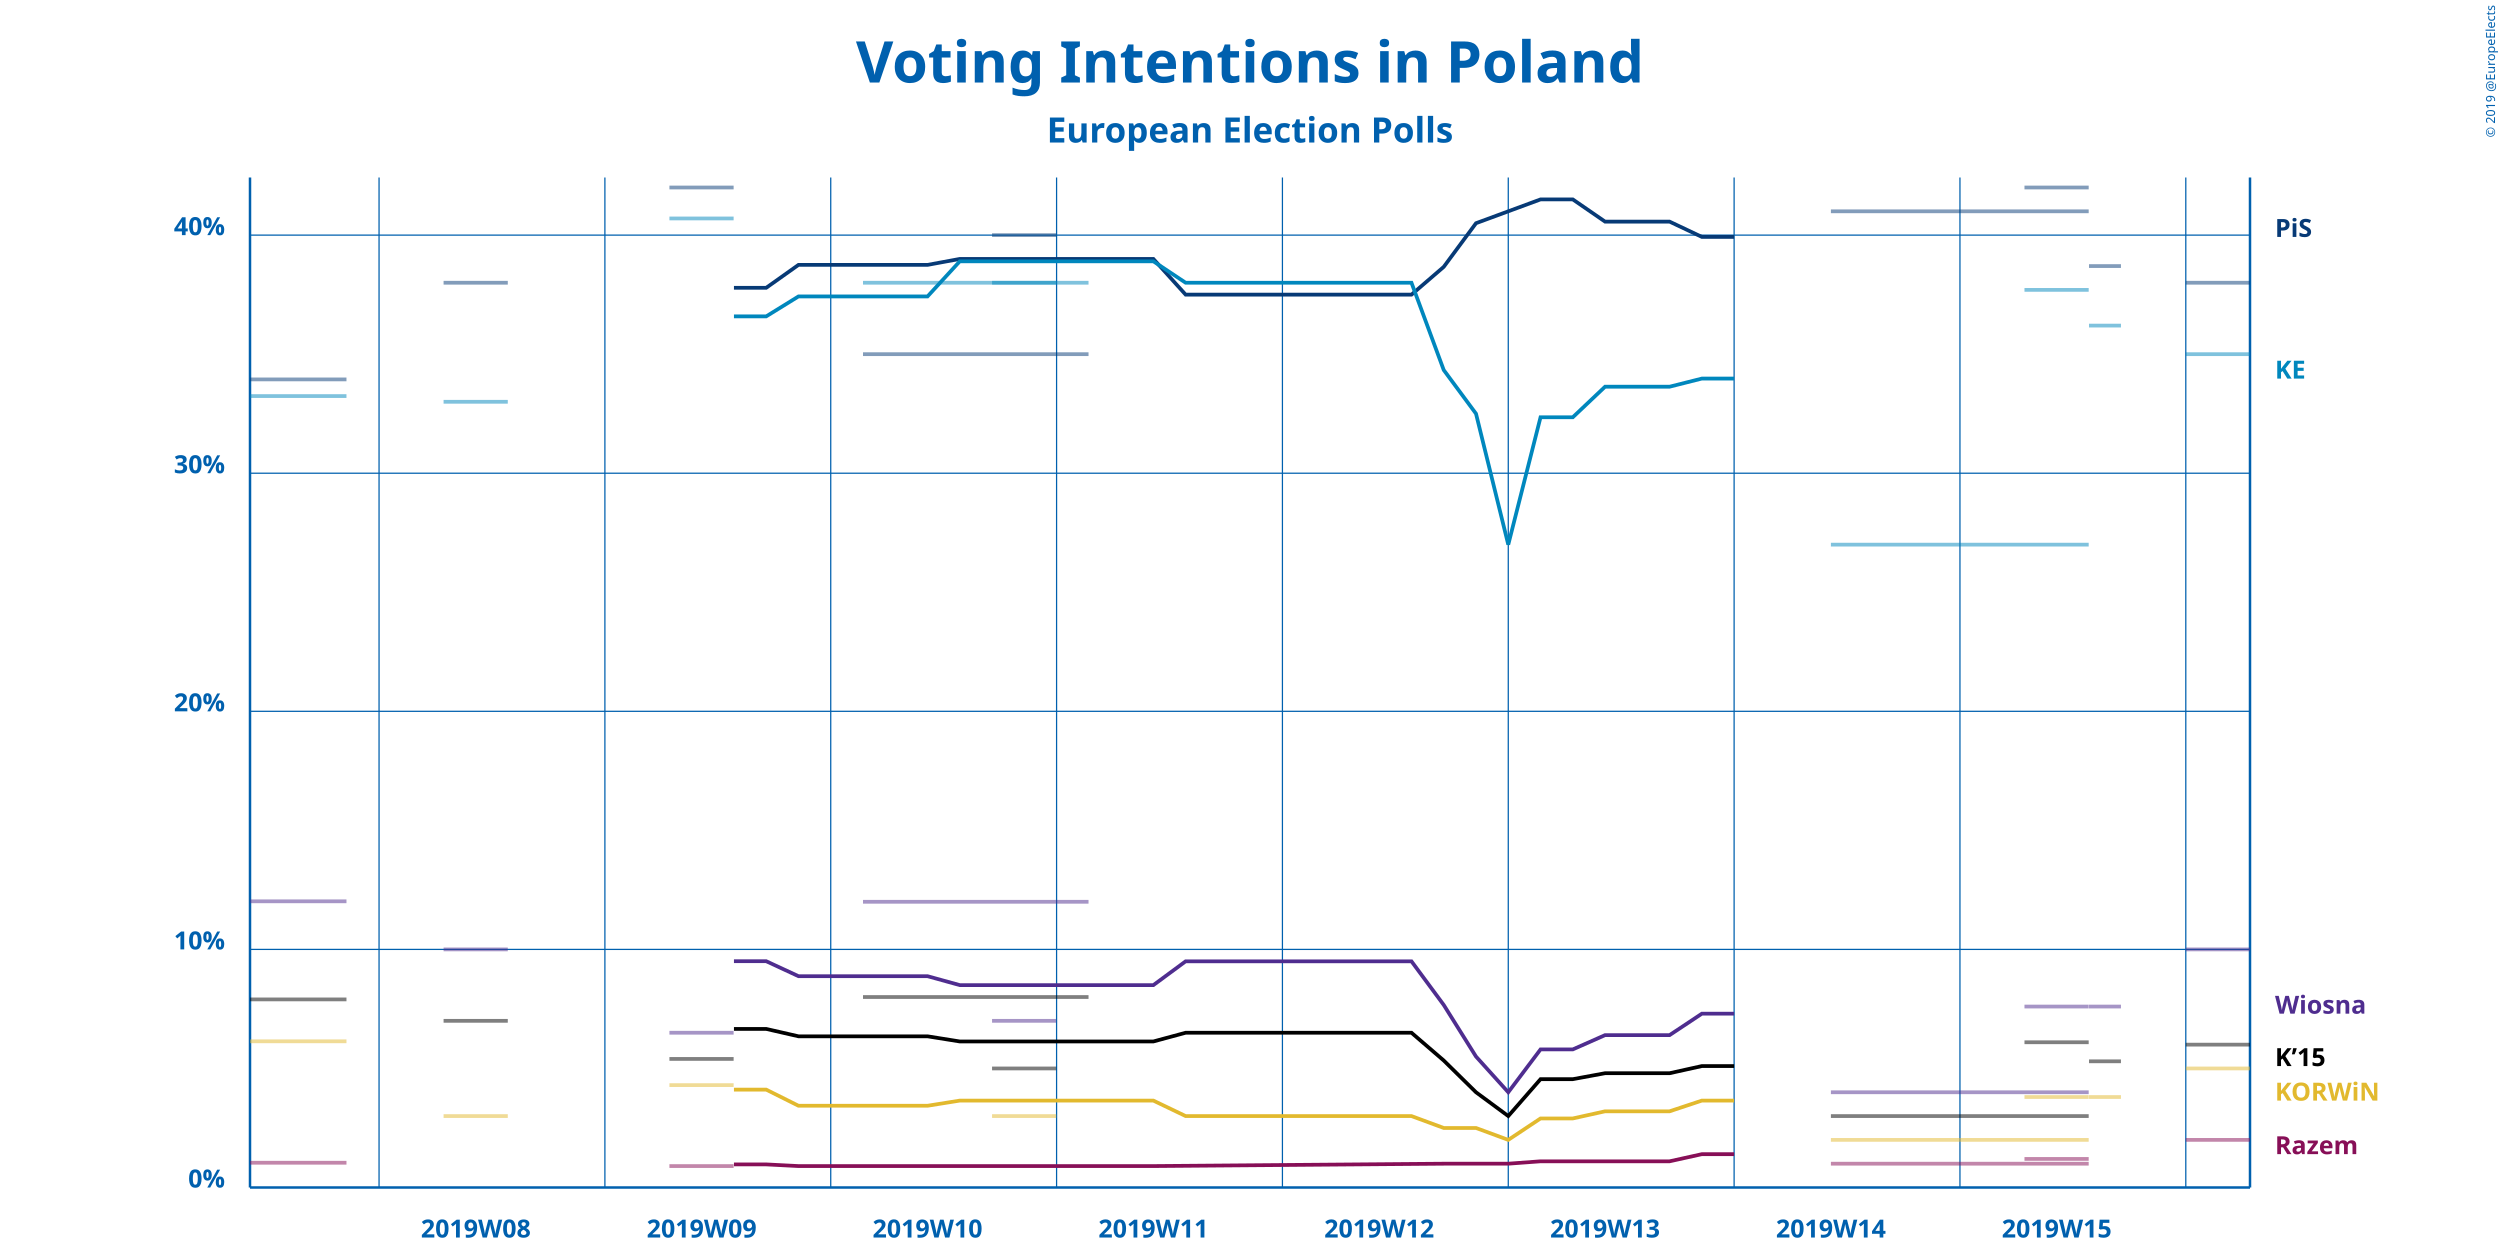
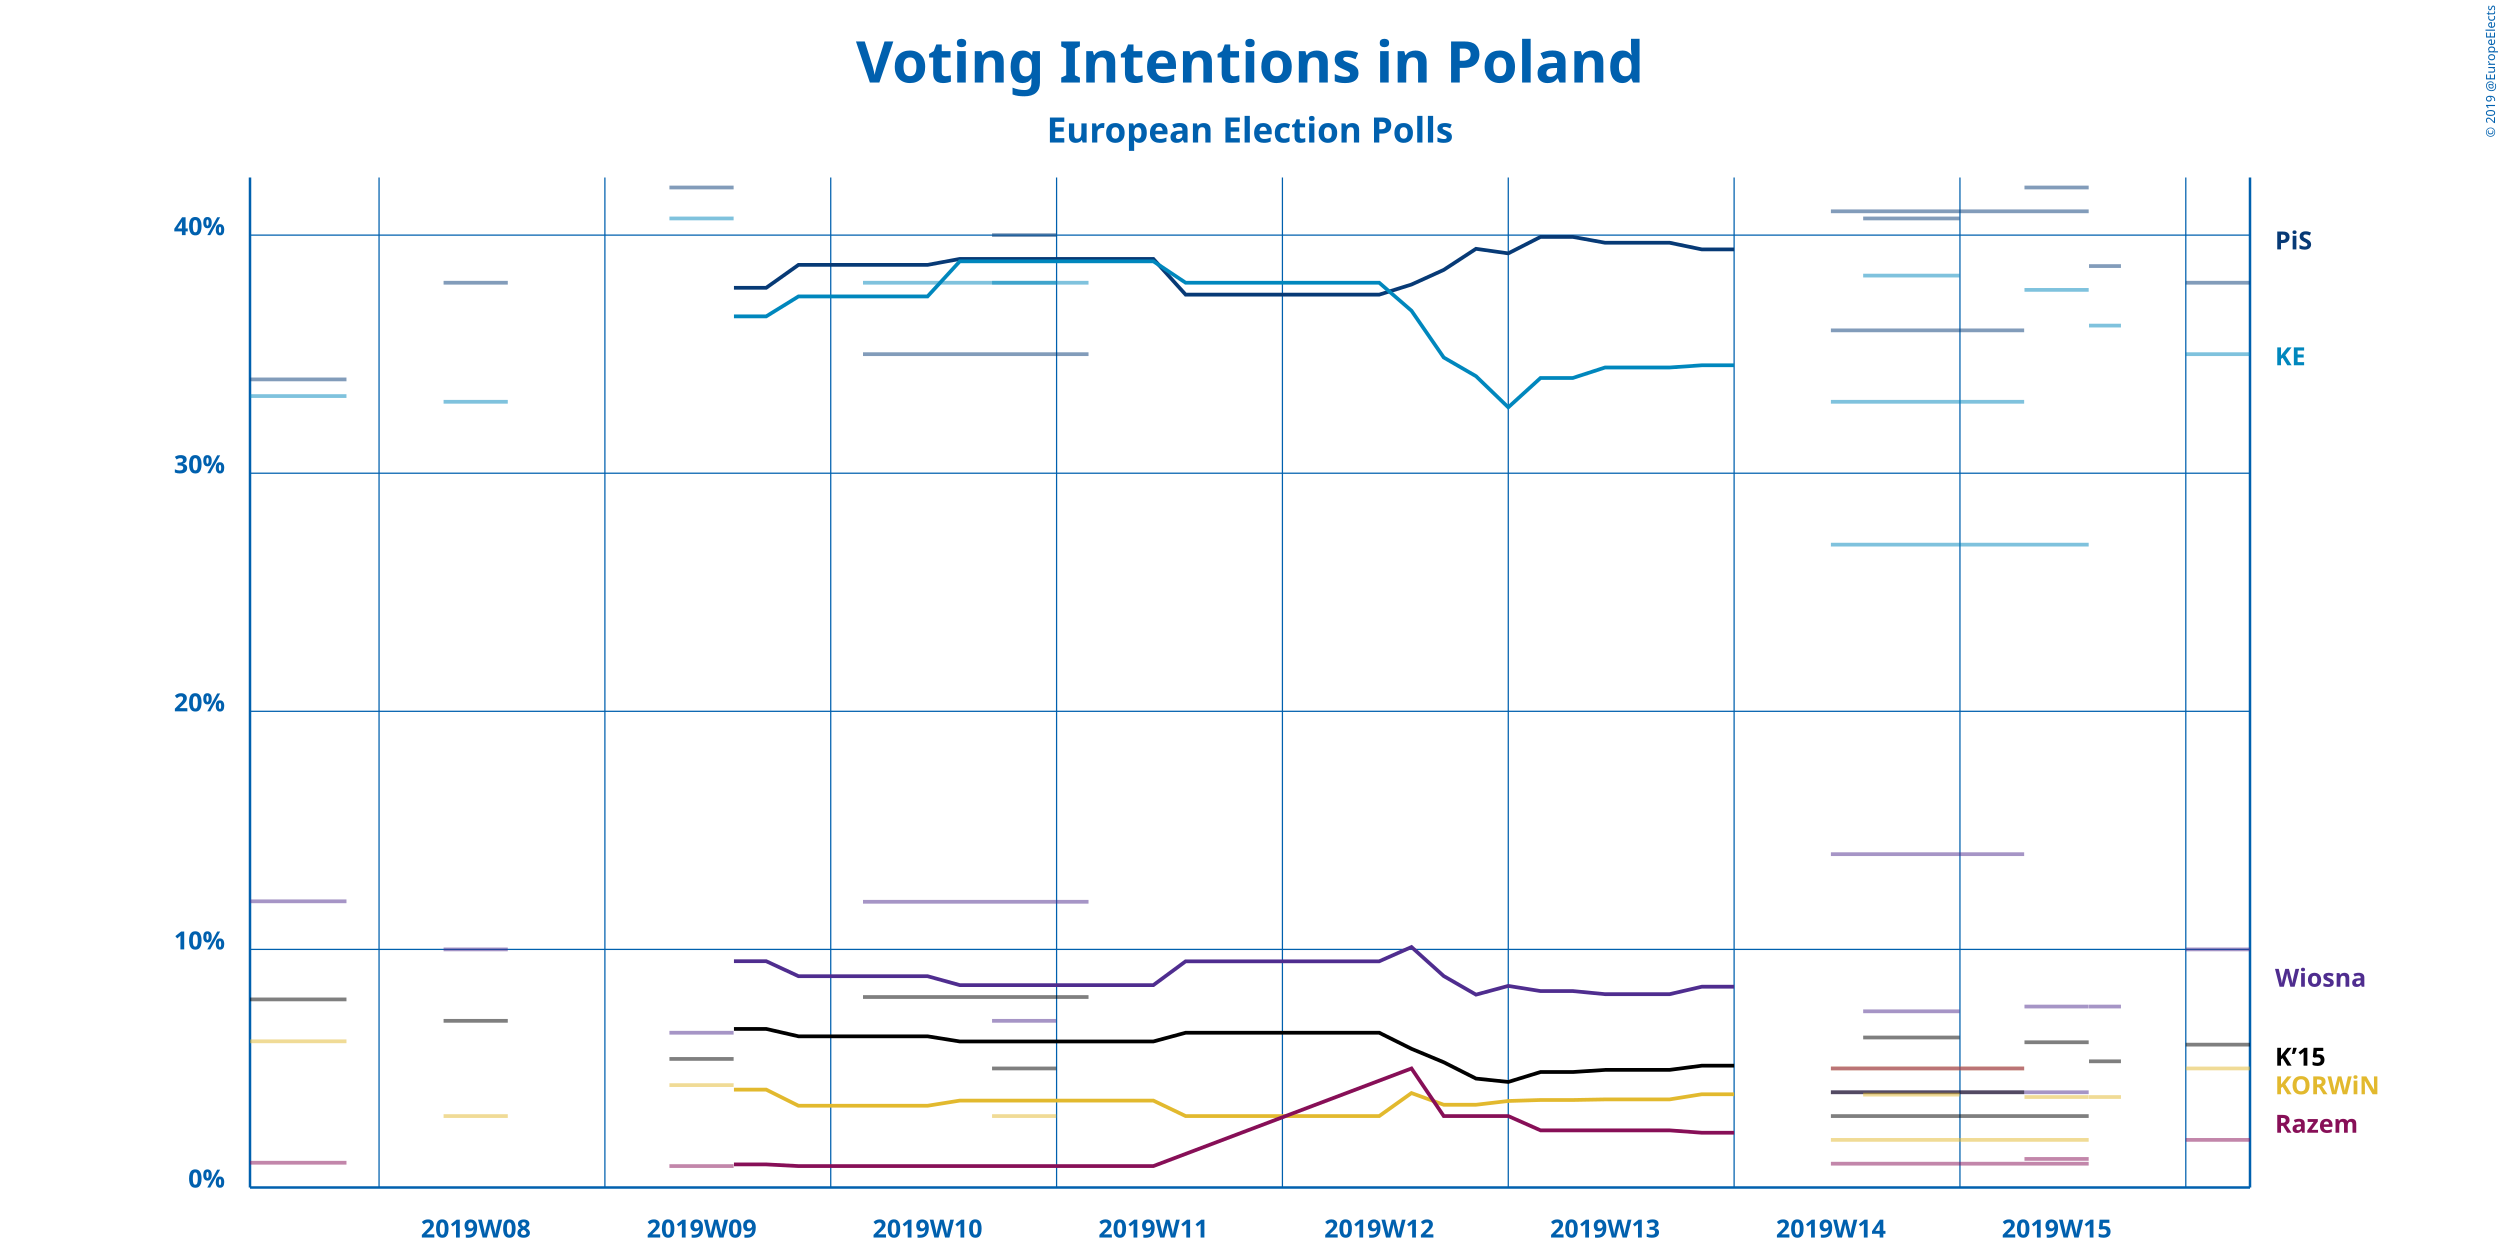
<svg HEIGHT="1000" WIDTH="2000">
  <rect fill="#FFFFFF" height="1000" stroke="none" width="2000" x="0" y="0" />
  <text fill="#0060AE" font-family="'Advent Pro'" font-size="46px" font-style="normal" font-weight="bold" text-align="center" text-anchor="middle" x="1000" y="66">Voting Intentions in Poland</text>
  <text fill="#0060AE" font-family="'Advent Pro'" font-size="28px" font-style="normal" font-weight="bold" text-align="center" text-anchor="middle" x="1000" y="114">European Election Polls</text>
  <text fill="#0060AE" font-family="'Advent Pro'" font-size="10px" font-style="normal" font-weight="normal" text-align="center" text-anchor="end" transform="rotate(270)" x="-4" y="1996">© 2019 @EuropeElects</text>
  <g>
    <g>
      <line stroke="#0060AE" stroke-width="2" x1="200.0" x2="1800.0" y1="950.0" y2="950.0" />
      <text fill="#0060AE" font-family="'Advent Pro'" font-size="20px" font-style="normal" font-weight="bold" text-align="center" text-anchor="end" x="180.0" y="950.0">0%</text>
      <line stroke="#0060AE" stroke-width="2" x1="200.0" x2="200.0" y1="950.0" y2="142.0" />
      <line stroke="#0060AE" stroke-width="2" x1="1800.0" x2="1800.0" y1="950.0" y2="142.0" />
      <line stroke="#0060AE" stroke-width="1" x1="303.242" x2="303.242" y1="950.0" y2="142.0" />
      <text fill="#0060AE" font-family="'Advent Pro'" font-size="20px" font-style="normal" font-weight="bold" text-align="center" text-anchor="middle" x="380.674" y="990.0">2019W08</text>
      <line stroke="#0060AE" stroke-width="1" x1="483.917" x2="483.917" y1="950.0" y2="142.0" />
      <text fill="#0060AE" font-family="'Advent Pro'" font-size="20px" font-style="normal" font-weight="bold" text-align="center" text-anchor="middle" x="561.349" y="990.0">2019W09</text>
      <line stroke="#0060AE" stroke-width="1" x1="664.591" x2="664.591" y1="950.0" y2="142.0" />
      <text fill="#0060AE" font-family="'Advent Pro'" font-size="20px" font-style="normal" font-weight="bold" text-align="center" text-anchor="middle" x="742.023" y="990.0">2019W10</text>
      <line stroke="#0060AE" stroke-width="1" x1="845.265" x2="845.265" y1="950.0" y2="142.0" />
      <text fill="#0060AE" font-family="'Advent Pro'" font-size="20px" font-style="normal" font-weight="bold" text-align="center" text-anchor="middle" x="922.697" y="990.0">2019W11</text>
      <line stroke="#0060AE" stroke-width="1" x1="1025.94" x2="1025.94" y1="950.0" y2="142.0" />
      <text fill="#0060AE" font-family="'Advent Pro'" font-size="20px" font-style="normal" font-weight="bold" text-align="center" text-anchor="middle" x="1103.372" y="990.0">2019W12</text>
      <line stroke="#0060AE" stroke-width="1" x1="1206.614" x2="1206.614" y1="950.0" y2="142.0" />
      <text fill="#0060AE" font-family="'Advent Pro'" font-size="20px" font-style="normal" font-weight="bold" text-align="center" text-anchor="middle" x="1284.046" y="990.0">2019W13</text>
      <line stroke="#0060AE" stroke-width="1" x1="1387.288" x2="1387.288" y1="950.0" y2="142.0" />
      <text fill="#0060AE" font-family="'Advent Pro'" font-size="20px" font-style="normal" font-weight="bold" text-align="center" text-anchor="middle" x="1464.72" y="990.0">2019W14</text>
      <line stroke="#0060AE" stroke-width="1" x1="1567.963" x2="1567.963" y1="950.0" y2="142.0" />
      <text fill="#0060AE" font-family="'Advent Pro'" font-size="20px" font-style="normal" font-weight="bold" text-align="center" text-anchor="middle" x="1645.394" y="990.0">2019W15</text>
      <line stroke="#0060AE" stroke-width="1" x1="1748.637" x2="1748.637" y1="950.0" y2="142.0" />
      <line stroke="#0060AE" stroke-width="1" x1="200.0" x2="1800.0" y1="759.524" y2="759.524" />
      <text fill="#0060AE" font-family="'Advent Pro'" font-size="20px" font-style="normal" font-weight="bold" text-align="center" text-anchor="end" x="180.0" y="759.524">10%</text>
      <line stroke="#0060AE" stroke-width="1" x1="200.0" x2="1800.0" y1="569.048" y2="569.048" />
      <text fill="#0060AE" font-family="'Advent Pro'" font-size="20px" font-style="normal" font-weight="bold" text-align="center" text-anchor="end" x="180.0" y="569.048">20%</text>
      <line stroke="#0060AE" stroke-width="1" x1="200.0" x2="1800.0" y1="378.571" y2="378.571" />
      <text fill="#0060AE" font-family="'Advent Pro'" font-size="20px" font-style="normal" font-weight="bold" text-align="center" text-anchor="end" x="180.0" y="378.571">30%</text>
      <line stroke="#0060AE" stroke-width="1" x1="200.0" x2="1800.0" y1="188.095" y2="188.095" />
      <text fill="#0060AE" font-family="'Advent Pro'" font-size="20px" font-style="normal" font-weight="bold" text-align="center" text-anchor="end" x="180.0" y="188.095">40%</text>
    </g>
    <g>
      <line stroke="#073A76" stroke-opacity="0.5" stroke-width="3" x1="1748.637" x2="1800.0" y1="226.19" y2="226.19" />
      <line stroke="#000000" stroke-opacity="0.5" stroke-width="3" x1="1748.637" x2="1800.0" y1="835.714" y2="835.714" />
      <line stroke="#4F2D8F" stroke-opacity="0.5" stroke-width="3" x1="1748.637" x2="1800.0" y1="759.524" y2="759.524" />
      <line stroke="#E2B92E" stroke-opacity="0.5" stroke-width="3" x1="1748.637" x2="1800.0" y1="854.762" y2="854.762" />
      <line stroke="#870F57" stroke-opacity="0.5" stroke-width="3" x1="1748.637" x2="1800.0" y1="911.905" y2="911.905" />
      <line stroke="#0087BD" stroke-opacity="0.5" stroke-width="3" x1="1748.637" x2="1800.0" y1="283.333" y2="283.333" />
      <line stroke-opacity="0.5" stroke-width="3" x1="1748.637" x2="1800.0" y1="873.81" y2="873.81" />
      <line stroke="#073A76" stroke-opacity="0.5" stroke-width="3" x1="1671.205" x2="1696.758" y1="212.857" y2="212.857" />
      <line stroke="#000000" stroke-opacity="0.5" stroke-width="3" x1="1671.205" x2="1696.758" y1="849.048" y2="849.048" />
      <line stroke="#4F2D8F" stroke-opacity="0.5" stroke-width="3" x1="1671.205" x2="1696.758" y1="805.238" y2="805.238" />
      <line stroke="#E2B92E" stroke-opacity="0.5" stroke-width="3" x1="1671.205" x2="1696.758" y1="877.619" y2="877.619" />
      <line stroke="#0087BD" stroke-opacity="0.5" stroke-width="3" x1="1671.205" x2="1696.758" y1="260.476" y2="260.476" />
      <line stroke="#073A76" stroke-opacity="0.5" stroke-width="3" x1="1619.584" x2="1670.947" y1="150.0" y2="150.0" />
      <line stroke="#000000" stroke-opacity="0.5" stroke-width="3" x1="1619.584" x2="1670.947" y1="833.81" y2="833.81" />
      <line stroke="#4F2D8F" stroke-opacity="0.5" stroke-width="3" x1="1619.584" x2="1670.947" y1="805.238" y2="805.238" />
      <line stroke="#E2B92E" stroke-opacity="0.5" stroke-width="3" x1="1619.584" x2="1670.947" y1="877.619" y2="877.619" />
      <line stroke="#870F57" stroke-opacity="0.5" stroke-width="3" x1="1619.584" x2="1670.947" y1="927.143" y2="927.143" />
      <line stroke="#0087BD" stroke-opacity="0.5" stroke-width="3" x1="1619.584" x2="1670.947" y1="231.905" y2="231.905" />
      <line stroke-opacity="0.5" stroke-width="3" x1="1619.584" x2="1670.947" y1="919.524" y2="919.524" />
      <line stroke="#073A76" stroke-opacity="0.5" stroke-width="3" x1="1464.72" x2="1670.947" y1="169.048" y2="169.048" />
      <line stroke="#000000" stroke-opacity="0.5" stroke-width="3" x1="1464.72" x2="1670.947" y1="892.857" y2="892.857" />
      <line stroke="#4F2D8F" stroke-opacity="0.5" stroke-width="3" x1="1464.72" x2="1670.947" y1="873.81" y2="873.81" />
      <line stroke="#E2B92E" stroke-opacity="0.5" stroke-width="3" x1="1464.72" x2="1670.947" y1="911.905" y2="911.905" />
      <line stroke="#870F57" stroke-opacity="0.5" stroke-width="3" x1="1464.72" x2="1670.947" y1="930.952" y2="930.952" />
      <line stroke="#0087BD" stroke-opacity="0.5" stroke-width="3" x1="1464.72" x2="1670.947" y1="435.714" y2="435.714" />
      <line stroke-opacity="0.5" stroke-width="3" x1="1464.72" x2="1670.947" y1="530.952" y2="530.952" />
+       <line stroke="#073A76" stroke-opacity="0.5" stroke-width="3" x1="1464.72" x2="1619.326" y1="264.286" y2="264.286" />
+       <line stroke="#000000" stroke-opacity="0.5" stroke-width="3" x1="1464.72" x2="1619.326" y1="873.81" y2="873.81" />
+       <line stroke="#4F2D8F" stroke-opacity="0.5" stroke-width="3" x1="1464.72" x2="1619.326" y1="683.333" y2="683.333" />
+       <line stroke="#E2B92E" stroke-opacity="0.5" stroke-width="3" x1="1464.72" x2="1619.326" y1="854.762" y2="854.762" />
+       <line stroke="#870F57" stroke-opacity="0.5" stroke-width="3" x1="1464.72" x2="1619.326" y1="854.762" y2="854.762" />
+       <line stroke="#0087BD" stroke-opacity="0.5" stroke-width="3" x1="1464.72" x2="1619.326" y1="321.429" y2="321.429" />
+       <line stroke-opacity="0.5" stroke-width="3" x1="1464.72" x2="1619.326" y1="892.857" y2="892.857" />
+       <line stroke="#073A76" stroke-opacity="0.5" stroke-width="3" x1="1490.531" x2="1567.704" y1="174.762" y2="174.762" />
+       <line stroke="#000000" stroke-opacity="0.5" stroke-width="3" x1="1490.531" x2="1567.704" y1="830.0" y2="830.0" />
+       <line stroke="#4F2D8F" stroke-opacity="0.5" stroke-width="3" x1="1490.531" x2="1567.704" y1="809.048" y2="809.048" />
+       <line stroke="#E2B92E" stroke-opacity="0.5" stroke-width="3" x1="1490.531" x2="1567.704" y1="875.714" y2="875.714" />
+       <line stroke="#0087BD" stroke-opacity="0.5" stroke-width="3" x1="1490.531" x2="1567.704" y1="220.476" y2="220.476" />
+       <line stroke-opacity="0.5" stroke-width="3" x1="1490.531" x2="1567.704" y1="885.238" y2="885.238" />
      <line stroke="#073A76" stroke-opacity="0.5" stroke-width="3" x1="690.402" x2="870.818" y1="283.333" y2="283.333" />
      <line stroke="#000000" stroke-opacity="0.5" stroke-width="3" x1="690.402" x2="870.818" y1="797.619" y2="797.619" />
      <line stroke="#4F2D8F" stroke-opacity="0.5" stroke-width="3" x1="690.402" x2="870.818" y1="721.429" y2="721.429" />
      <line stroke="#0087BD" stroke-opacity="0.5" stroke-width="3" x1="690.402" x2="870.818" y1="226.19" y2="226.19" />
      <line stroke-opacity="0.5" stroke-width="3" x1="690.402" x2="870.818" y1="816.667" y2="816.667" />
      <line stroke="#073A76" stroke-opacity="0.5" stroke-width="3" x1="793.644" x2="845.007" y1="188.095" y2="188.095" />
      <line stroke="#000000" stroke-opacity="0.5" stroke-width="3" x1="793.644" x2="845.007" y1="854.762" y2="854.762" />
      <line stroke="#4F2D8F" stroke-opacity="0.5" stroke-width="3" x1="793.644" x2="845.007" y1="816.667" y2="816.667" />
      <line stroke="#E2B92E" stroke-opacity="0.5" stroke-width="3" x1="793.644" x2="845.007" y1="892.857" y2="892.857" />
      <line stroke="#0087BD" stroke-opacity="0.5" stroke-width="3" x1="793.644" x2="845.007" y1="226.19" y2="226.19" />
      <line stroke-opacity="0.5" stroke-width="3" x1="793.644" x2="845.007" y1="854.762" y2="854.762" />
      <line stroke="#073A76" stroke-opacity="0.5" stroke-width="3" x1="535.538" x2="586.901" y1="150.0" y2="150.0" />
      <line stroke="#000000" stroke-opacity="0.5" stroke-width="3" x1="535.538" x2="586.901" y1="847.143" y2="847.143" />
      <line stroke="#4F2D8F" stroke-opacity="0.5" stroke-width="3" x1="535.538" x2="586.901" y1="826.19" y2="826.19" />
      <line stroke="#E2B92E" stroke-opacity="0.5" stroke-width="3" x1="535.538" x2="586.901" y1="868.095" y2="868.095" />
      <line stroke="#870F57" stroke-opacity="0.5" stroke-width="3" x1="535.538" x2="586.901" y1="932.857" y2="932.857" />
      <line stroke="#0087BD" stroke-opacity="0.5" stroke-width="3" x1="535.538" x2="586.901" y1="174.762" y2="174.762" />
      <line stroke="#073A76" stroke-opacity="0.5" stroke-width="3" x1="354.864" x2="406.227" y1="226.19" y2="226.19" />
      <line stroke="#000000" stroke-opacity="0.5" stroke-width="3" x1="354.864" x2="406.227" y1="816.667" y2="816.667" />
      <line stroke="#4F2D8F" stroke-opacity="0.5" stroke-width="3" x1="354.864" x2="406.227" y1="759.524" y2="759.524" />
      <line stroke="#E2B92E" stroke-opacity="0.5" stroke-width="3" x1="354.864" x2="406.227" y1="892.857" y2="892.857" />
      <line stroke="#0087BD" stroke-opacity="0.5" stroke-width="3" x1="354.864" x2="406.227" y1="321.429" y2="321.429" />
      <line stroke="#073A76" stroke-opacity="0.5" stroke-width="3" x1="200.0" x2="277.174" y1="303.524" y2="303.524" />
      <line stroke="#000000" stroke-opacity="0.5" stroke-width="3" x1="200.0" x2="277.174" y1="799.524" y2="799.524" />
      <line stroke="#4F2D8F" stroke-opacity="0.5" stroke-width="3" x1="200.0" x2="277.174" y1="721.048" y2="721.048" />
      <line stroke="#E2B92E" stroke-opacity="0.5" stroke-width="3" x1="200.0" x2="277.174" y1="833.048" y2="833.048" />
      <line stroke="#870F57" stroke-opacity="0.5" stroke-width="3" x1="200.0" x2="277.174" y1="930.19" y2="930.19" />
      <line stroke="#0087BD" stroke-opacity="0.5" stroke-width="3" x1="200.0" x2="277.174" y1="316.857" y2="316.857" />
    </g>
    <g>
-       <polyline fill="none" points="587.159,230.229 612.97,230.229 638.78,211.905 664.591,211.905 690.402,211.905 716.212,211.905 742.023,211.905 767.834,207.143 793.644,207.143 819.455,207.143 845.265,207.143 871.076,207.143 896.887,207.143 922.697,207.143 948.508,235.714 974.318,235.714 1000.129,235.714 1025.94,235.714 1051.75,235.714 1077.561,235.714 1103.372,235.714 1129.182,235.714 1154.993,213.492 1180.803,178.571 1206.614,169.048 1232.425,159.524 1258.235,159.524 1284.046,177.302 1309.856,177.302 1335.667,177.302 1361.478,189.524 1387.288,189.524" stroke="#073A76" stroke-width="3" />
-       <text fill="#073A76" font-family="'Advent Pro'" font-size="20px" font-style="normal" font-weight="bold" text-align="center" text-anchor="start" x="1820.0" y="189.524">PiS</text>
-       <polyline fill="none" points="587.159,823.143 612.97,823.143 638.78,829.048 664.591,829.048 690.402,829.048 716.212,829.048 742.023,829.048 767.834,833.175 793.644,833.175 819.455,833.175 845.265,833.175 871.076,833.175 896.887,833.175 922.697,833.175 948.508,826.19 974.318,826.19 1000.129,826.19 1025.94,826.19 1051.75,826.19 1077.561,826.19 1103.372,826.19 1129.182,826.19 1154.993,848.413 1180.803,873.81 1206.614,892.857 1232.425,863.333 1258.235,863.333 1284.046,858.571 1309.856,858.571 1335.667,858.571 1361.478,852.857 1387.288,852.857" stroke="#000000" stroke-width="3" />
-       <text fill="#000000" font-family="'Advent Pro'" font-size="20px" font-style="normal" font-weight="bold" text-align="center" text-anchor="start" x="1820.0" y="852.857">K’15</text>
-       <polyline fill="none" points="587.159,768.971 612.97,768.971 638.78,780.952 664.591,780.952 690.402,780.952 716.212,780.952 742.023,780.952 767.834,788.095 793.644,788.095 819.455,788.095 845.265,788.095 871.076,788.095 896.887,788.095 922.697,788.095 948.508,769.048 974.318,769.048 1000.129,769.048 1025.94,769.048 1051.75,769.048 1077.561,769.048 1103.372,769.048 1129.182,769.048 1154.993,803.968 1180.803,845.238 1206.614,873.81 1232.425,839.524 1258.235,839.524 1284.046,828.095 1309.856,828.095 1335.667,828.095 1361.478,810.952 1387.288,810.952" stroke="#4F2D8F" stroke-width="3" />
-       <text fill="#4F2D8F" font-family="'Advent Pro'" font-size="20px" font-style="normal" font-weight="bold" text-align="center" text-anchor="start" x="1820.0" y="810.952">Wiosna</text>
-       <polyline fill="none" points="587.159,871.714 612.97,871.714 638.78,884.603 664.591,884.603 690.402,884.603 716.212,884.603 742.023,884.603 767.834,880.476 793.644,880.476 819.455,880.476 845.265,880.476 871.076,880.476 896.887,880.476 922.697,880.476 948.508,892.857 974.318,892.857 1000.129,892.857 1025.94,892.857 1051.75,892.857 1077.561,892.857 1103.372,892.857 1129.182,892.857 1154.993,902.381 1180.803,902.381 1206.614,911.905 1232.425,894.762 1258.235,894.762 1284.046,889.048 1309.856,889.048 1335.667,889.048 1361.478,880.476 1387.288,880.476" stroke="#E2B92E" stroke-width="3" />
-       <text fill="#E2B92E" font-family="'Advent Pro'" font-size="20px" font-style="normal" font-weight="bold" text-align="center" text-anchor="start" x="1820.0" y="880.476">KORWiN</text>
-       <polyline fill="none" points="587.159,931.524 612.97,931.524 638.78,932.857 664.591,932.857 690.402,932.857 716.212,932.857 742.023,932.857 767.834,932.857 793.644,932.857 819.455,932.857 845.265,932.857 871.076,932.857 896.887,932.857 922.697,932.857         1154.993,930.952 1180.803,930.952 1206.614,930.952 1232.425,929.048 1258.235,929.048 1284.046,929.048 1309.856,929.048 1335.667,929.048 1361.478,923.333 1387.288,923.333" stroke="#870F57" stroke-width="3" />
-       <text fill="#870F57" font-family="'Advent Pro'" font-size="20px" font-style="normal" font-weight="bold" text-align="center" text-anchor="start" x="1820.0" y="923.333">Razem</text>
-       <polyline fill="none" points="587.159,253.086 612.97,253.086 638.78,237.143 664.591,237.143 690.402,237.143 716.212,237.143 742.023,237.143 767.834,209.048 793.644,209.048 819.455,209.048 845.265,209.048 871.076,209.048 896.887,209.048 922.697,209.048 948.508,226.19 974.318,226.19 1000.129,226.19 1025.94,226.19 1051.75,226.19 1077.561,226.19 1103.372,226.19 1129.182,226.19 1154.993,296.032 1180.803,330.952 1206.614,435.714 1232.425,333.81 1258.235,333.81 1284.046,309.365 1309.856,309.365 1335.667,309.365 1361.478,302.857 1387.288,302.857" stroke="#0087BD" stroke-width="3" />
-       <text fill="#0087BD" font-family="'Advent Pro'" font-size="20px" font-style="normal" font-weight="bold" text-align="center" text-anchor="start" x="1820.0" y="302.857">KE</text>
+       <polyline fill="none" points="587.159,230.229 612.97,230.229 638.78,211.905 664.591,211.905 690.402,211.905 716.212,211.905 742.023,211.905 767.834,207.143 793.644,207.143 819.455,207.143 845.265,207.143 871.076,207.143 896.887,207.143 922.697,207.143 948.508,235.714 974.318,235.714 1000.129,235.714 1025.94,235.714 1051.75,235.714 1077.561,235.714 1103.372,235.714 1129.182,227.619 1154.993,215.905 1180.803,199.048 1206.614,202.698 1232.425,189.524 1258.235,189.524 1284.046,194.19 1309.856,194.19 1335.667,194.19 1361.478,199.524 1387.288,199.524" stroke="#073A76" stroke-width="3" />
+       <text fill="#073A76" font-family="'Advent Pro'" font-size="20px" font-style="normal" font-weight="bold" text-align="center" text-anchor="start" x="1820.0" y="199.524">PiS</text>
+       <polyline fill="none" points="587.159,823.143 612.97,823.143 638.78,829.048 664.591,829.048 690.402,829.048 716.212,829.048 742.023,829.048 767.834,833.175 793.644,833.175 819.455,833.175 845.265,833.175 871.076,833.175 896.887,833.175 922.697,833.175 948.508,826.19 974.318,826.19 1000.129,826.19 1025.94,826.19 1051.75,826.19 1077.561,826.19 1103.372,826.19 1129.182,839.048 1154.993,849.81 1180.803,862.857 1206.614,865.556 1232.425,857.619 1258.235,857.619 1284.046,855.905 1309.856,855.905 1335.667,855.905 1361.478,852.54 1387.288,852.54" stroke="#000000" stroke-width="3" />
+       <text fill="#000000" font-family="'Advent Pro'" font-size="20px" font-style="normal" font-weight="bold" text-align="center" text-anchor="start" x="1820.0" y="852.54">K’15</text>
+       <polyline fill="none" points="587.159,768.971 612.97,768.971 638.78,780.952 664.591,780.952 690.402,780.952 716.212,780.952 742.023,780.952 767.834,788.095 793.644,788.095 819.455,788.095 845.265,788.095 871.076,788.095 896.887,788.095 922.697,788.095 948.508,769.048 974.318,769.048 1000.129,769.048 1025.94,769.048 1051.75,769.048 1077.561,769.048 1103.372,769.048 1129.182,757.619 1154.993,780.857 1180.803,795.714 1206.614,788.73 1232.425,792.857 1258.235,792.857 1284.046,795.333 1309.856,795.333 1335.667,795.333 1361.478,789.365 1387.288,789.365" stroke="#4F2D8F" stroke-width="3" />
+       <text fill="#4F2D8F" font-family="'Advent Pro'" font-size="20px" font-style="normal" font-weight="bold" text-align="center" text-anchor="start" x="1820.0" y="789.365">Wiosna</text>
+       <polyline fill="none" points="587.159,871.714 612.97,871.714 638.78,884.603 664.591,884.603 690.402,884.603 716.212,884.603 742.023,884.603 767.834,880.476 793.644,880.476 819.455,880.476 845.265,880.476 871.076,880.476 896.887,880.476 922.697,880.476 948.508,892.857 974.318,892.857 1000.129,892.857 1025.94,892.857 1051.75,892.857 1077.561,892.857 1103.372,892.857 1129.182,874.444 1154.993,883.81 1180.803,883.81 1206.614,880.794 1232.425,880.0 1258.235,880.0 1284.046,879.524 1309.856,879.524 1335.667,879.524 1361.478,875.397 1387.288,875.397" stroke="#E2B92E" stroke-width="3" />
+       <text fill="#E2B92E" font-family="'Advent Pro'" font-size="20px" font-style="normal" font-weight="bold" text-align="center" text-anchor="start" x="1820.0" y="875.397">KORWiN</text>
+       <polyline fill="none" points="587.159,931.524 612.97,931.524 638.78,932.857 664.591,932.857 690.402,932.857 716.212,932.857 742.023,932.857 767.834,932.857 793.644,932.857 819.455,932.857 845.265,932.857 871.076,932.857 896.887,932.857 922.697,932.857        1129.182,854.762 1154.993,892.857 1180.803,892.857 1206.614,892.857 1232.425,904.286 1258.235,904.286 1284.046,904.286 1309.856,904.286 1335.667,904.286 1361.478,906.19 1387.288,906.19" stroke="#870F57" stroke-width="3" />
+       <text fill="#870F57" font-family="'Advent Pro'" font-size="20px" font-style="normal" font-weight="bold" text-align="center" text-anchor="start" x="1820.0" y="906.19">Razem</text>
+       <polyline fill="none" points="587.159,253.086 612.97,253.086 638.78,237.143 664.591,237.143 690.402,237.143 716.212,237.143 742.023,237.143 767.834,209.048 793.644,209.048 819.455,209.048 845.265,209.048 871.076,209.048 896.887,209.048 922.697,209.048 948.508,226.19 974.318,226.19 1000.129,226.19 1025.94,226.19 1051.75,226.19 1077.561,226.19 1103.372,226.19 1129.182,248.571 1154.993,286.0 1180.803,300.952 1206.614,325.873 1232.425,302.381 1258.235,302.381 1284.046,294.0 1309.856,294.0 1335.667,294.0 1361.478,292.222 1387.288,292.222" stroke="#0087BD" stroke-width="3" />
+       <text fill="#0087BD" font-family="'Advent Pro'" font-size="20px" font-style="normal" font-weight="bold" text-align="center" text-anchor="start" x="1820.0" y="292.222">KE</text>
    </g>
  </g>
</svg>
